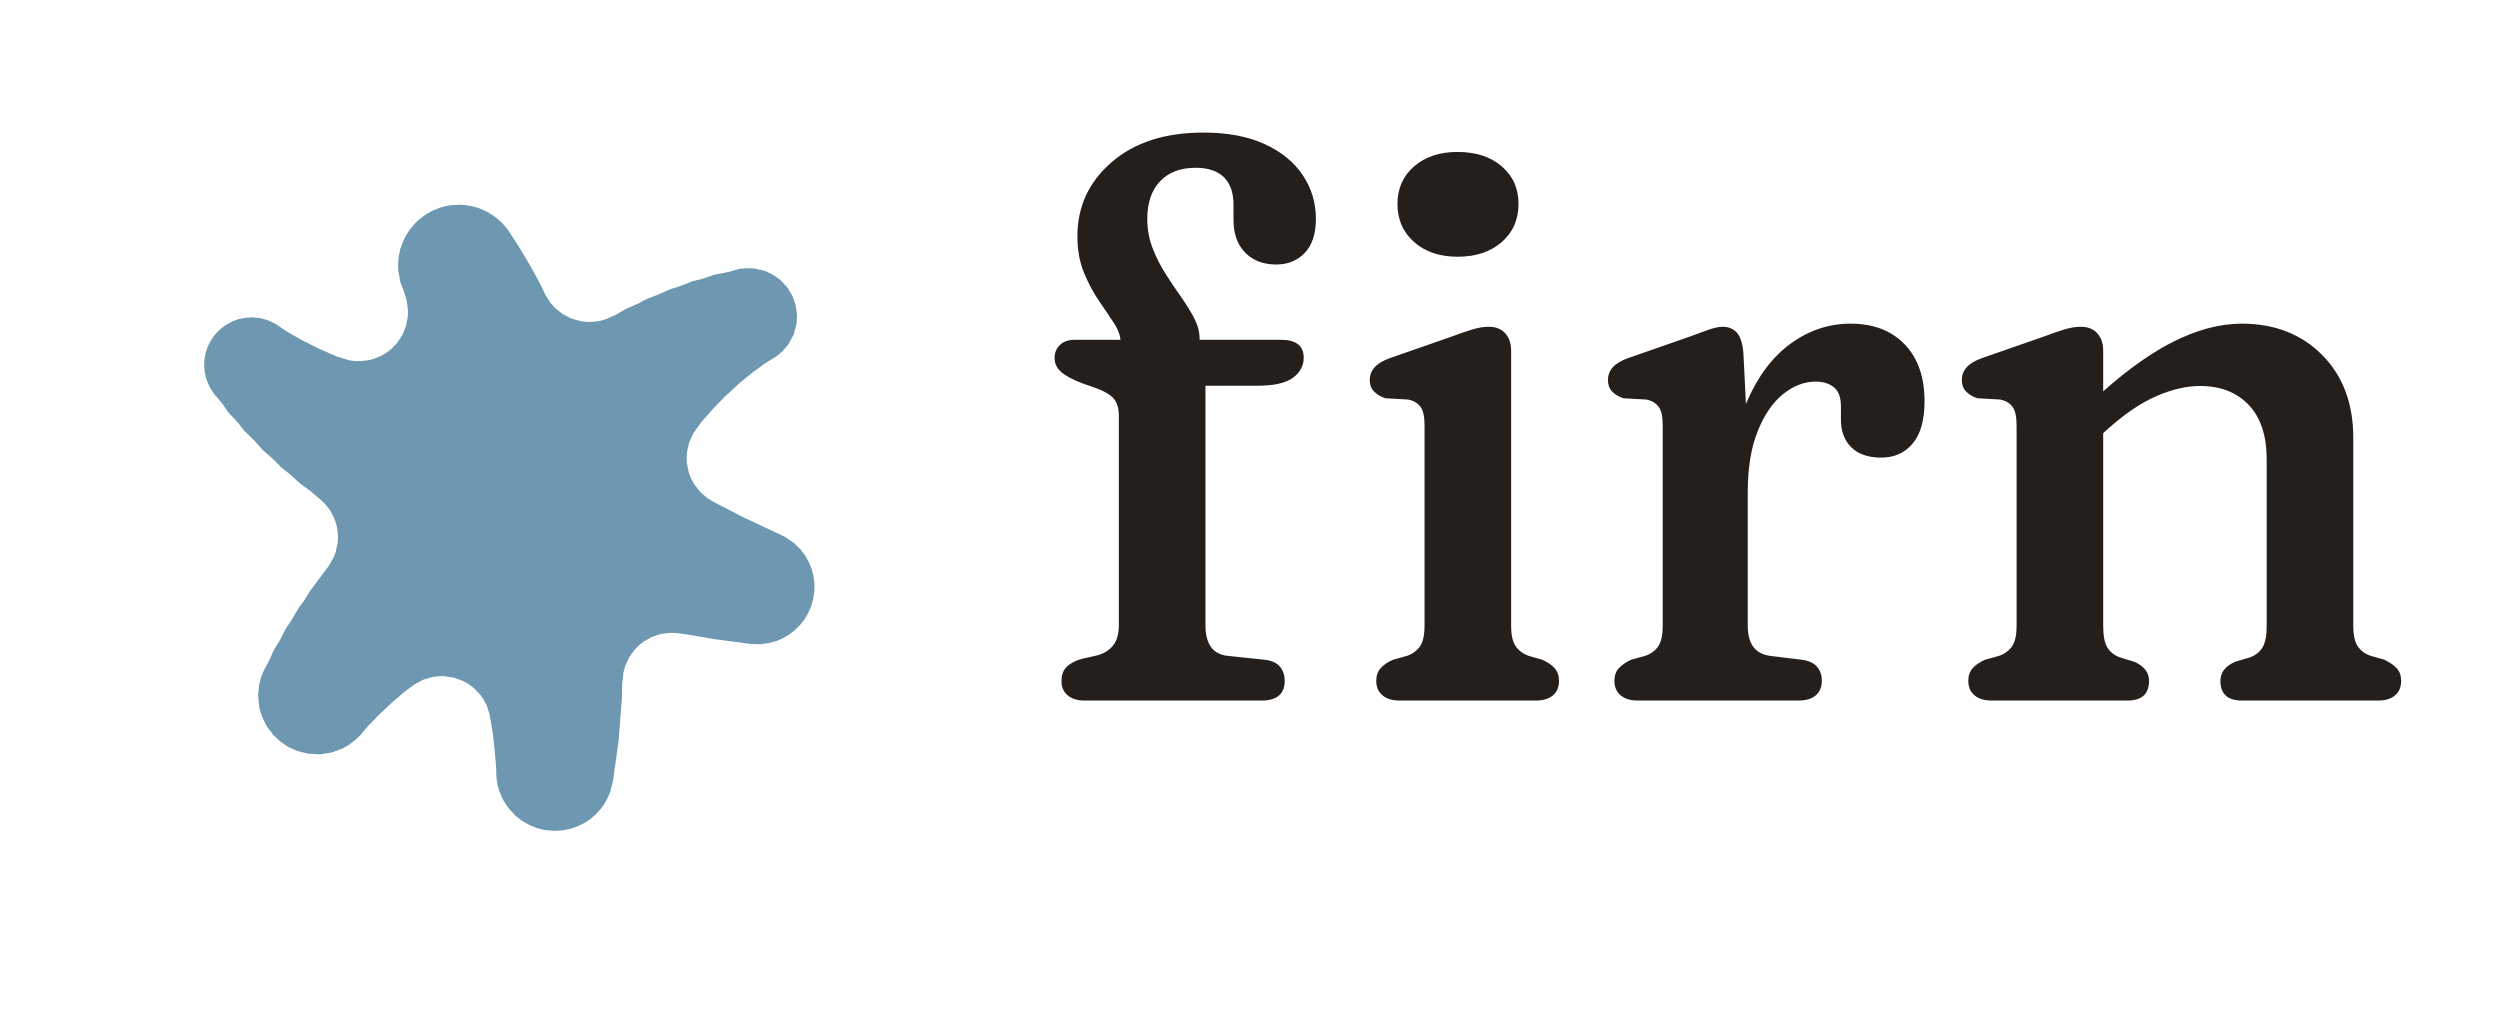
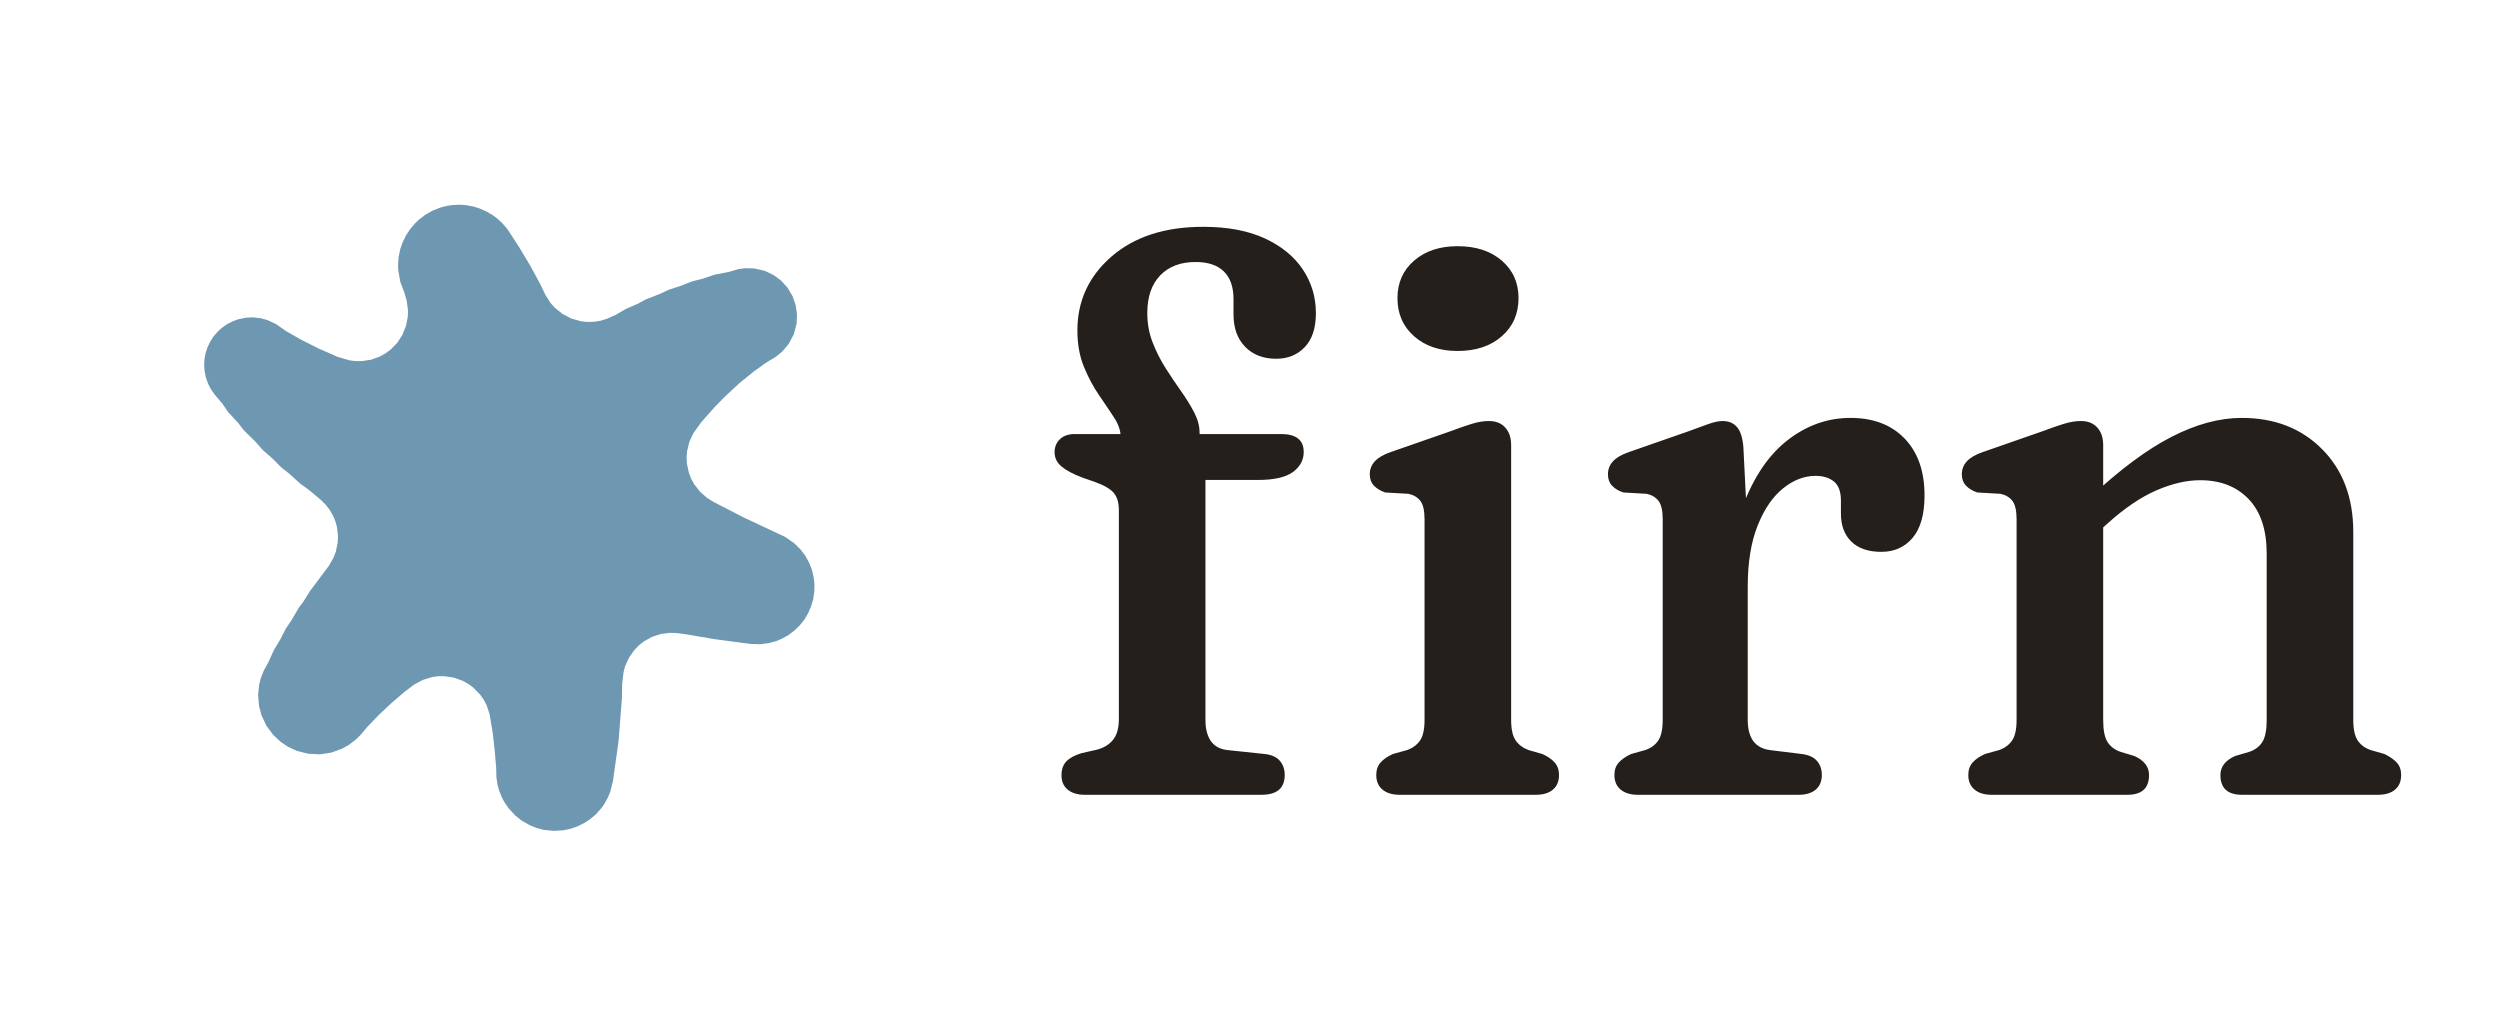
<svg xmlns="http://www.w3.org/2000/svg" viewBox="0 0 6350.7 2595.2" width="6350.7" height="2595.2" role="img" aria-label="firn">
  <path fill="#6E98B2" transform="translate(251.1 251.1) scale(20.9289)" d="M14.03,35.86 L15.01,37.02 L15.69,38.02 L16.88,39.30 L17.59,40.22 L18.98,41.59 L19.89,42.62 L21.10,43.68 L22.18,44.77 L23.09,45.48 L24.45,46.71 L25.64,47.58 L26.99,48.72 L27.53,49.26 L28.00,49.86 L28.39,50.52 L28.69,51.23 L28.90,51.96 L29.03,53.10 L28.99,53.86 L28.76,54.98 L28.48,55.70 L27.91,56.69 L25.63,59.74 L24.85,60.99 L24.26,61.78 L23.38,63.29 L22.67,64.34 L22.00,65.66 L21.22,66.95 L20.59,68.36 L20.03,69.37 L19.68,70.24 L19.45,71.14 L19.33,72.34 L19.45,73.73 L19.74,74.82 L20.34,76.09 L21.17,77.21 L22.05,78.03 L22.98,78.66 L24.08,79.16 L25.44,79.49 L26.83,79.56 L28.21,79.35 L29.53,78.87 L30.34,78.42 L31.23,77.73 L31.76,77.21 L32.60,76.21 L34.11,74.65 L35.51,73.34 L37.08,71.99 L38.30,71.08 L39.32,70.53 L40.42,70.19 L41.18,70.08 L41.95,70.08 L43.09,70.25 L44.17,70.64 L44.84,71.01 L45.46,71.47 L46.26,72.29 L46.71,72.92 L47.07,73.60 L47.43,74.69 L47.80,76.91 L48.04,79.01 L48.23,81.24 L48.25,82.29 L48.38,83.21 L48.57,83.93 L48.92,84.79 L49.23,85.37 L49.76,86.14 L50.58,87.02 L51.31,87.60 L52.29,88.16 L53.16,88.51 L54.06,88.74 L55.26,88.85 L56.38,88.78 L57.29,88.59 L58.17,88.27 L59.00,87.85 L59.62,87.44 L60.33,86.84 L60.95,86.14 L61.34,85.61 L61.79,84.79 L62.07,84.11 L62.41,82.75 L63.09,77.88 L63.49,72.69 L63.52,71.02 L63.68,69.62 L63.87,68.88 L64.34,67.84 L65.00,66.90 L65.53,66.35 L66.13,65.87 L67.13,65.31 L68.22,64.95 L69.36,64.81 L70.12,64.84 L71.35,65.00 L74.71,65.58 L79.09,66.16 L80.26,66.20 L81.36,66.05 L82.23,65.81 L82.90,65.53 L83.69,65.09 L84.42,64.54 L85.07,63.91 L85.64,63.20 L86.10,62.41 L86.46,61.58 L86.71,60.70 L86.84,59.80 L86.86,58.89 L86.75,57.99 L86.53,57.10 L86.19,56.26 L85.75,55.46 L85.20,54.73 L84.42,53.95 L83.30,53.17 L78.25,50.80 L74.64,48.94 L73.84,48.45 L72.97,47.69 L72.27,46.79 L71.90,46.12 L71.62,45.40 L71.38,44.28 L71.34,43.52 L71.40,42.76 L71.67,41.64 L72.15,40.60 L73.10,39.27 L74.67,37.49 L75.99,36.14 L77.77,34.49 L79.46,33.12 L80.90,32.08 L82.21,31.28 L82.95,30.67 L83.70,29.79 L84.34,28.60 L84.69,27.30 L84.74,26.14 L84.57,25.00 L84.18,23.91 L83.59,22.92 L82.81,22.06 L81.89,21.38 L80.84,20.88 L79.53,20.58 L78.37,20.56 L77.61,20.67 L76.49,21.00 L74.70,21.35 L73.29,21.83 L72.02,22.15 L70.65,22.69 L69.19,23.16 L68.11,23.67 L66.41,24.33 L65.44,24.86 L63.97,25.50 L62.71,26.23 L61.62,26.71 L60.86,26.94 L60.07,27.06 L59.28,27.08 L58.49,26.99 L57.34,26.66 L56.28,26.11 L55.35,25.36 L54.82,24.77 L54.21,23.81 L53.57,22.47 L52.39,20.30 L51.03,18.02 L49.59,15.81 L48.96,15.08 L48.47,14.62 L47.86,14.15 L47.03,13.66 L46.15,13.28 L45.50,13.08 L44.55,12.90 L43.78,12.85 L42.82,12.90 L42.15,13.01 L41.41,13.21 L40.51,13.57 L39.67,14.04 L38.90,14.62 L38.41,15.08 L37.78,15.81 L37.26,16.62 L36.84,17.49 L36.59,18.22 L36.39,19.16 L36.32,20.12 L36.34,20.80 L36.59,22.22 L37.10,23.57 L37.37,24.52 L37.52,25.66 L37.50,26.43 L37.28,27.56 L36.85,28.63 L36.23,29.60 L35.42,30.43 L34.81,30.88 L34.14,31.26 L33.06,31.66 L31.92,31.83 L31.15,31.83 L30.39,31.73 L28.99,31.32 L26.64,30.29 L24.54,29.23 L22.74,28.20 L21.50,27.34 L20.48,26.86 L19.57,26.61 L18.64,26.52 L17.89,26.56 L16.96,26.74 L16.25,27.00 L15.58,27.34 L14.96,27.77 L14.40,28.28 L13.91,28.85 L13.51,29.49 L13.18,30.17 L12.95,30.88 L12.82,31.62 L12.78,32.38 L12.85,33.13 L13.00,33.86 L13.26,34.57 L13.60,35.24Z" />
-   <path fill="#241F1B" transform="translate(2601.1 1779.6)" d="M461.086 -190.238Q461.086 -155.97 475.02 -136.258Q488.954 -116.546 517.684 -113.546L610.944 -103.704Q637.432 -100.889 649.928 -86.466Q662.424 -72.043 662.424 -50.288Q662.424 0.0 603.267 0.0H154.553Q127.158 0.0 111.277 -12.993Q95.396 -25.987 95.396 -49.428Q95.396 -72.337 108.005 -85.171Q120.614 -98.006 146.401 -105.786L184.55 -114.406Q211.086 -121.092 226.1 -139.391Q241.115 -157.69 241.115 -191.958V-723.207Q241.115 -751.079 228.423 -766.53Q215.732 -781.981 180.83 -794.527L148.525 -805.768Q112.388 -819.453 95.118 -834.253Q77.848 -849.053 77.848 -870.265Q77.848 -890.321 91.475 -903.368Q105.102 -916.414 129.063 -916.414H306.433L245.555 -864.866V-910.33Q245.555 -932.892 228.895 -958.419Q212.235 -983.946 190.679 -1015.273Q169.122 -1046.601 152.462 -1086.966Q135.802 -1127.331 135.802 -1179.569Q135.802 -1292.404 222.807 -1367.623Q309.813 -1442.842 455.584 -1442.842Q547.78 -1442.842 611.417 -1413.592Q675.053 -1384.342 708.344 -1334.592Q741.636 -1284.842 741.636 -1223.522Q741.636 -1166.986 713.466 -1137.316Q685.295 -1107.646 640.806 -1107.646Q591.503 -1107.646 561.921 -1137.999Q532.34 -1168.352 532.34 -1220.452V-1259.485Q532.34 -1305.277 507.976 -1329.345Q483.613 -1353.413 436.087 -1353.413Q378.699 -1353.413 346.018 -1319.311Q313.337 -1285.209 313.337 -1223.799Q313.337 -1184.08 326.837 -1149.241Q340.337 -1114.403 360.046 -1083.526Q379.754 -1052.65 399.463 -1024.848Q419.171 -997.046 432.672 -970.88Q446.172 -944.714 446.172 -919.832V-866.005L408.379 -916.414H653.71Q681.532 -916.414 696.106 -905.166Q710.681 -893.917 710.681 -870.75Q710.681 -840.178 683.321 -819.988Q655.96 -799.799 594.507 -799.799H461.086ZM1237.608 -888.407V-190.238Q1237.608 -154.25 1249.398 -137.671Q1261.187 -121.092 1282.235 -113.546L1316.754 -103.67Q1337.018 -94.6 1348.123 -82.195Q1359.227 -69.791 1359.227 -50.22Q1359.227 -26.383 1343.807 -13.191Q1328.386 0.0 1300.07 0.0H954.125Q926.696 0.0 910.832 -13.191Q894.969 -26.383 894.969 -50.22Q894.969 -69.791 906.056 -82.195Q917.143 -94.6 937.441 -103.67L973.011 -113.546Q994.454 -121.092 1006.046 -137.671Q1017.637 -154.25 1017.637 -190.238V-699.838Q1017.637 -732.62 1007.131 -746.425Q996.625 -760.231 976.949 -764.565L917.923 -767.937Q899.8 -774.024 889.161 -785.245Q878.521 -796.466 878.521 -814.014Q878.521 -833.283 891.356 -847.179Q904.191 -861.075 930.879 -870.302L1082.944 -923.317Q1113.694 -934.845 1137.145 -942.167Q1160.597 -949.489 1181.185 -949.489Q1207.616 -949.489 1222.612 -932.931Q1237.608 -916.374 1237.608 -888.407ZM1101.559 -1127.414Q1033.467 -1127.414 991.154 -1164.722Q948.841 -1202.029 948.841 -1261.617Q948.841 -1320.328 991.154 -1356.978Q1033.467 -1393.627 1101.559 -1393.627Q1171.226 -1393.627 1213.802 -1357Q1256.377 -1320.373 1256.377 -1261.662Q1256.377 -1202.029 1213.802 -1164.722Q1171.226 -1127.414 1101.559 -1127.414ZM1795.225 -524.865Q1795.225 -664.318 1837.296 -760.964Q1879.368 -857.61 1948.773 -907.517Q2018.179 -957.424 2099.726 -957.424Q2186.665 -957.424 2237.216 -904.929Q2287.767 -852.434 2287.767 -760.371Q2287.767 -688.817 2257.695 -652.989Q2227.624 -617.16 2177.954 -617.16Q2128.445 -617.16 2101.895 -643.121Q2075.344 -669.082 2075.344 -714.241V-747.348Q2075.344 -781.291 2057.675 -795.733Q2040.006 -810.174 2010.931 -810.174Q1967.877 -810.174 1928.415 -778.437Q1888.953 -746.7 1863.8 -683.904Q1838.647 -621.109 1838.647 -528.532ZM1827.569 -883.247 1838.647 -662.368V-190.238Q1838.647 -155.97 1852.604 -136.688Q1866.561 -117.406 1895.246 -113.546L1975.664 -103.67Q2001.982 -100.391 2014.427 -86.132Q2026.872 -71.873 2026.872 -50.22Q2026.872 -26.451 2011.469 -13.225Q1996.066 0.0 1967.614 0.0H1559.125Q1531.73 0.0 1515.849 -13.191Q1499.969 -26.383 1499.969 -50.22Q1499.969 -69.791 1511.056 -81.98Q1522.143 -94.17 1542.441 -103.67L1578.011 -113.546Q1599.454 -120.696 1611.046 -137.456Q1622.637 -154.216 1622.637 -190.238V-699.838Q1622.637 -732.62 1612.131 -746.425Q1601.625 -760.231 1581.949 -764.565L1522.923 -767.937Q1504.8 -773.628 1494.161 -785.047Q1483.521 -796.466 1483.521 -814.014Q1483.521 -833.283 1496.373 -847.196Q1509.224 -861.108 1535.879 -870.302L1688.249 -923.452Q1715.887 -933.657 1737.936 -941.573Q1759.984 -949.489 1774.79 -949.489Q1797.645 -949.489 1811.102 -934.453Q1824.559 -919.417 1827.569 -883.247ZM2741.574 -888.407V-190.238Q2741.574 -151.738 2752.521 -134.282Q2763.467 -116.826 2785.341 -109.246L2820.72 -98.51Q2858.067 -82.056 2858.067 -50.22Q2858.067 0.0 2803.176 0.0H2458.091Q2430.696 0.0 2414.815 -13.191Q2398.935 -26.383 2398.935 -50.22Q2398.935 -69.791 2410.022 -82.178Q2421.109 -94.566 2441.407 -103.67L2476.977 -113.546Q2498.42 -121.058 2510.012 -137.637Q2521.603 -154.216 2521.603 -190.238V-699.838Q2521.603 -732.62 2511.097 -746.425Q2500.591 -760.231 2480.915 -764.565L2421.889 -767.937Q2403.766 -774.024 2393.127 -785.245Q2382.487 -796.466 2382.487 -814.014Q2382.487 -833.283 2395.322 -847.179Q2408.157 -861.075 2434.845 -870.302L2586.91 -923.317Q2617.66 -934.845 2641.111 -942.167Q2664.563 -949.489 2685.151 -949.489Q2711.582 -949.489 2726.578 -932.931Q2741.574 -916.374 2741.574 -888.407ZM2708.653 -649.89 2657.124 -707.776 2709.978 -756.745Q2820.831 -860.712 2914.772 -909.068Q3008.712 -957.424 3093.453 -957.424Q3218.937 -957.424 3297.908 -877.778Q3376.879 -798.131 3376.879 -667.398V-190.238Q3376.879 -154.216 3388.471 -137.439Q3400.063 -120.662 3421.506 -113.546L3456.025 -103.67Q3476.324 -93.774 3487.411 -81.782Q3498.498 -69.791 3498.498 -50.22Q3498.498 -26.383 3483.078 -13.191Q3467.658 0.0 3439.342 0.0H3094.256Q3039.366 0.0 3039.366 -50.22Q3039.366 -82.056 3076.712 -98.51L3113.142 -109.246Q3135.015 -116.826 3145.962 -134.282Q3156.909 -151.738 3156.909 -190.238V-612.567Q3156.909 -703.284 3111.067 -751.196Q3065.226 -799.107 2987.89 -799.107Q2935.979 -799.107 2876.681 -773.31Q2817.382 -747.513 2752.95 -689.464Z" />
+   <path fill="#241F1B" transform="translate(2601.1 2019)" d="M461.086 -190.238Q461.086 -155.97 475.02 -136.258Q488.954 -116.546 517.684 -113.546L610.944 -103.704Q637.432 -100.889 649.928 -86.466Q662.424 -72.043 662.424 -50.288Q662.424 0.0 603.267 0.0H154.553Q127.158 0.0 111.277 -12.993Q95.396 -25.987 95.396 -49.428Q95.396 -72.337 108.005 -85.171Q120.614 -98.006 146.401 -105.786L184.55 -114.406Q211.086 -121.092 226.1 -139.391Q241.115 -157.69 241.115 -191.958V-723.207Q241.115 -751.079 228.423 -766.53Q215.732 -781.981 180.83 -794.527L148.525 -805.768Q112.388 -819.453 95.118 -834.253Q77.848 -849.053 77.848 -870.265Q77.848 -890.321 91.475 -903.368Q105.102 -916.414 129.063 -916.414H306.433L245.555 -864.866V-910.33Q245.555 -932.892 228.895 -958.419Q212.235 -983.946 190.679 -1015.273Q169.122 -1046.601 152.462 -1086.966Q135.802 -1127.331 135.802 -1179.569Q135.802 -1292.404 222.807 -1367.623Q309.813 -1442.842 455.584 -1442.842Q547.78 -1442.842 611.417 -1413.592Q675.053 -1384.342 708.344 -1334.592Q741.636 -1284.842 741.636 -1223.522Q741.636 -1166.986 713.466 -1137.316Q685.295 -1107.646 640.806 -1107.646Q591.503 -1107.646 561.921 -1137.999Q532.34 -1168.352 532.34 -1220.452V-1259.485Q532.34 -1305.277 507.976 -1329.345Q483.613 -1353.413 436.087 -1353.413Q378.699 -1353.413 346.018 -1319.311Q313.337 -1285.209 313.337 -1223.799Q313.337 -1184.08 326.837 -1149.241Q340.337 -1114.403 360.046 -1083.526Q379.754 -1052.65 399.463 -1024.848Q419.171 -997.046 432.672 -970.88Q446.172 -944.714 446.172 -919.832V-866.005L408.379 -916.414H653.71Q681.532 -916.414 696.106 -905.166Q710.681 -893.917 710.681 -870.75Q710.681 -840.178 683.321 -819.988Q655.96 -799.799 594.507 -799.799H461.086ZM1237.608 -888.407V-190.238Q1237.608 -154.25 1249.398 -137.671Q1261.187 -121.092 1282.235 -113.546L1316.754 -103.67Q1337.018 -94.6 1348.123 -82.195Q1359.227 -69.791 1359.227 -50.22Q1359.227 -26.383 1343.807 -13.191Q1328.386 0.0 1300.07 0.0H954.125Q926.696 0.0 910.832 -13.191Q894.969 -26.383 894.969 -50.22Q894.969 -69.791 906.056 -82.195Q917.143 -94.6 937.441 -103.67L973.011 -113.546Q994.454 -121.092 1006.046 -137.671Q1017.637 -154.25 1017.637 -190.238V-699.838Q1017.637 -732.62 1007.131 -746.425Q996.625 -760.231 976.949 -764.565L917.923 -767.937Q899.8 -774.024 889.161 -785.245Q878.521 -796.466 878.521 -814.014Q878.521 -833.283 891.356 -847.179Q904.191 -861.075 930.879 -870.302L1082.944 -923.317Q1113.694 -934.845 1137.145 -942.167Q1160.597 -949.489 1181.185 -949.489Q1207.616 -949.489 1222.612 -932.931Q1237.608 -916.374 1237.608 -888.407ZM1101.559 -1127.414Q1033.467 -1127.414 991.154 -1164.722Q948.841 -1202.029 948.841 -1261.617Q948.841 -1320.328 991.154 -1356.978Q1033.467 -1393.627 1101.559 -1393.627Q1171.226 -1393.627 1213.802 -1357Q1256.377 -1320.373 1256.377 -1261.662Q1256.377 -1202.029 1213.802 -1164.722Q1171.226 -1127.414 1101.559 -1127.414ZM1795.225 -524.865Q1795.225 -664.318 1837.296 -760.964Q1879.368 -857.61 1948.773 -907.517Q2018.179 -957.424 2099.726 -957.424Q2186.665 -957.424 2237.216 -904.929Q2287.767 -852.434 2287.767 -760.371Q2287.767 -688.817 2257.695 -652.989Q2227.624 -617.16 2177.954 -617.16Q2128.445 -617.16 2101.895 -643.121Q2075.344 -669.082 2075.344 -714.241V-747.348Q2075.344 -781.291 2057.675 -795.733Q2040.006 -810.174 2010.931 -810.174Q1967.877 -810.174 1928.415 -778.437Q1888.953 -746.7 1863.8 -683.904Q1838.647 -621.109 1838.647 -528.532ZM1827.569 -883.247 1838.647 -662.368V-190.238Q1838.647 -155.97 1852.604 -136.688Q1866.561 -117.406 1895.246 -113.546L1975.664 -103.67Q2001.982 -100.391 2014.427 -86.132Q2026.872 -71.873 2026.872 -50.22Q2026.872 -26.451 2011.469 -13.225Q1996.066 0.0 1967.614 0.0H1559.125Q1531.73 0.0 1515.849 -13.191Q1499.969 -26.383 1499.969 -50.22Q1499.969 -69.791 1511.056 -81.98Q1522.143 -94.17 1542.441 -103.67L1578.011 -113.546Q1599.454 -120.696 1611.046 -137.456Q1622.637 -154.216 1622.637 -190.238V-699.838Q1622.637 -732.62 1612.131 -746.425Q1601.625 -760.231 1581.949 -764.565L1522.923 -767.937Q1504.8 -773.628 1494.161 -785.047Q1483.521 -796.466 1483.521 -814.014Q1483.521 -833.283 1496.373 -847.196Q1509.224 -861.108 1535.879 -870.302L1688.249 -923.452Q1715.887 -933.657 1737.936 -941.573Q1759.984 -949.489 1774.79 -949.489Q1797.645 -949.489 1811.102 -934.453Q1824.559 -919.417 1827.569 -883.247ZM2741.574 -888.407V-190.238Q2741.574 -151.738 2752.521 -134.282Q2763.467 -116.826 2785.341 -109.246L2820.72 -98.51Q2858.067 -82.056 2858.067 -50.22Q2858.067 0.0 2803.176 0.0H2458.091Q2430.696 0.0 2414.815 -13.191Q2398.935 -26.383 2398.935 -50.22Q2398.935 -69.791 2410.022 -82.178Q2421.109 -94.566 2441.407 -103.67L2476.977 -113.546Q2498.42 -121.058 2510.012 -137.637Q2521.603 -154.216 2521.603 -190.238V-699.838Q2521.603 -732.62 2511.097 -746.425Q2500.591 -760.231 2480.915 -764.565L2421.889 -767.937Q2403.766 -774.024 2393.127 -785.245Q2382.487 -796.466 2382.487 -814.014Q2382.487 -833.283 2395.322 -847.179Q2408.157 -861.075 2434.845 -870.302L2586.91 -923.317Q2617.66 -934.845 2641.111 -942.167Q2664.563 -949.489 2685.151 -949.489Q2711.582 -949.489 2726.578 -932.931Q2741.574 -916.374 2741.574 -888.407ZM2708.653 -649.89 2657.124 -707.776 2709.978 -756.745Q2820.831 -860.712 2914.772 -909.068Q3008.712 -957.424 3093.453 -957.424Q3218.937 -957.424 3297.908 -877.778Q3376.879 -798.131 3376.879 -667.398V-190.238Q3376.879 -154.216 3388.471 -137.439Q3400.063 -120.662 3421.506 -113.546L3456.025 -103.67Q3476.324 -93.774 3487.411 -81.782Q3498.498 -69.791 3498.498 -50.22Q3498.498 -26.383 3483.078 -13.191Q3467.658 0.0 3439.342 0.0H3094.256Q3039.366 0.0 3039.366 -50.22Q3039.366 -82.056 3076.712 -98.51L3113.142 -109.246Q3135.015 -116.826 3145.962 -134.282Q3156.909 -151.738 3156.909 -190.238V-612.567Q3156.909 -703.284 3111.067 -751.196Q3065.226 -799.107 2987.89 -799.107Q2935.979 -799.107 2876.681 -773.31Q2817.382 -747.513 2752.95 -689.464Z" />
</svg>
